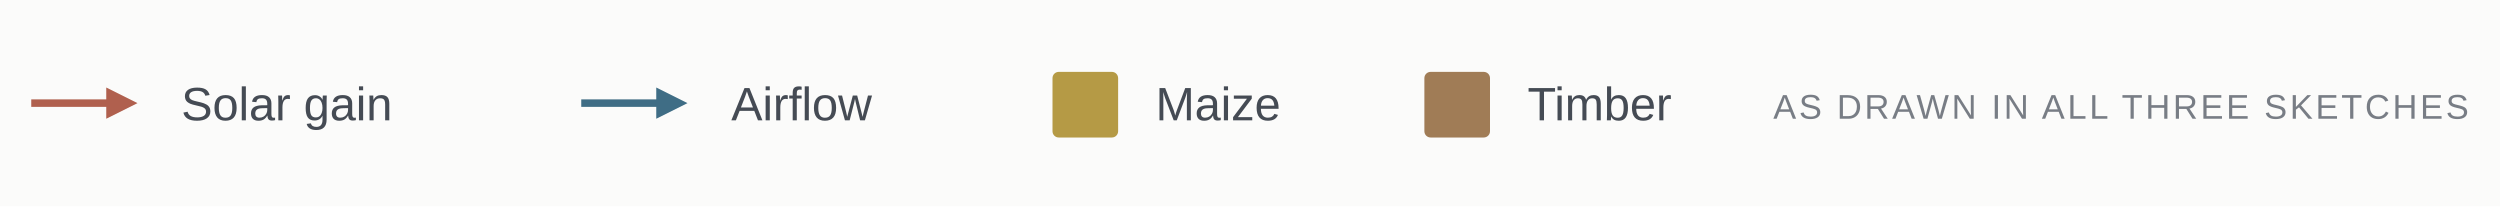
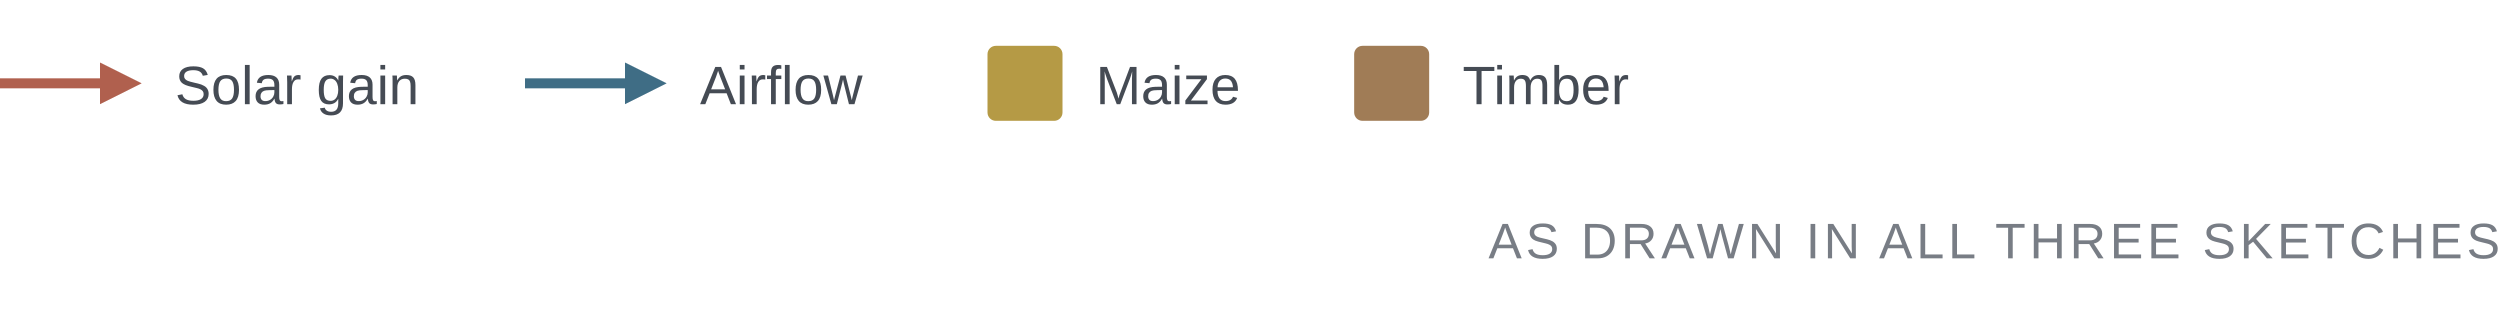
- <svg xmlns="http://www.w3.org/2000/svg" font-family="Geist, system-ui, -apple-system, Segoe UI, Helvetica Neue, Arial, sans-serif" viewBox="0 0 800 66" width="800" role="img" aria-label="Legend for the concept sketches. Red arrows are solar gain, blue arrows are airflow, yellow is maize, brown is timber.">
-   <rect width="800" height="66" fill="#fbfbfa" />
-   <line x1="10" y1="33" x2="35" y2="33" stroke="#b0604e" stroke-width="2.4" />
-   <path d="M34,28 L44,33 L34,38 z" fill="#b0604e" />
-   <text x="58" y="38.5" class="s" font-size="15" fill="#454b54">Solar gain</text>
-   <line x1="186" y1="33" x2="211" y2="33" stroke="#3f6d85" stroke-width="2.4" />
-   <path d="M210,28 L220,33 L210,38 z" fill="#3f6d85" />
-   <text x="234" y="38.5" class="s" font-size="15" fill="#454b54">Airflow</text>
-   <rect x="336.8" y="23" width="21" height="21" rx="2" fill="#b59a45" />
-   <text x="369.8" y="38.5" class="s" font-size="15" fill="#454b54">Maize</text>
-   <rect x="455.8" y="23" width="21" height="21" rx="2" fill="#a07c56" />
-   <text x="488.8" y="38.5" class="s" font-size="15" fill="#454b54">Timber</text>
-   <text x="790" y="38" text-anchor="end" class="m" font-size="11" letter-spacing="0.08em" fill="#787d85">AS DRAWN IN ALL THREE SKETCHES</text>
+ <svg xmlns="http://www.w3.org/2000/svg" font-family="Geist, system-ui, -apple-system, Segoe UI, Helvetica Neue, Arial, sans-serif" viewBox="0 0 600 76" width="600" role="img" aria-label="Legend for the concept sketches. Red arrows are solar gain, blue arrows are airflow, yellow is maize, brown is timber.">
+   <rect width="600" height="76" fill="none" />
+   <line x1="0" y1="20" x2="25" y2="20" stroke="#b0604e" stroke-width="2.4" />
+   <path d="M24,15 L34,20 L24,25 z" fill="#b0604e" />
+   <text x="42" y="25" class="s" font-size="13" fill="#454b54">Solar gain</text>
+   <line x1="126" y1="20" x2="151" y2="20" stroke="#3f6d85" stroke-width="2.4" />
+   <path d="M150,15 L160,20 L150,25 z" fill="#3f6d85" />
+   <text x="168" y="25" class="s" font-size="13" fill="#454b54">Airflow</text>
+   <rect x="237" y="11" width="18" height="18" rx="2" fill="#b59a45" />
+   <text x="263" y="25" class="s" font-size="13" fill="#454b54">Maize</text>
+   <rect x="325" y="11" width="18" height="18" rx="2" fill="#a07c56" />
+   <text x="351" y="25" class="s" font-size="13" fill="#454b54">Timber</text>
+   <text x="600" y="62" text-anchor="end" class="m" font-size="12" letter-spacing="0.08em" fill="#787d85">AS DRAWN IN ALL THREE SKETCHES</text>
</svg>
